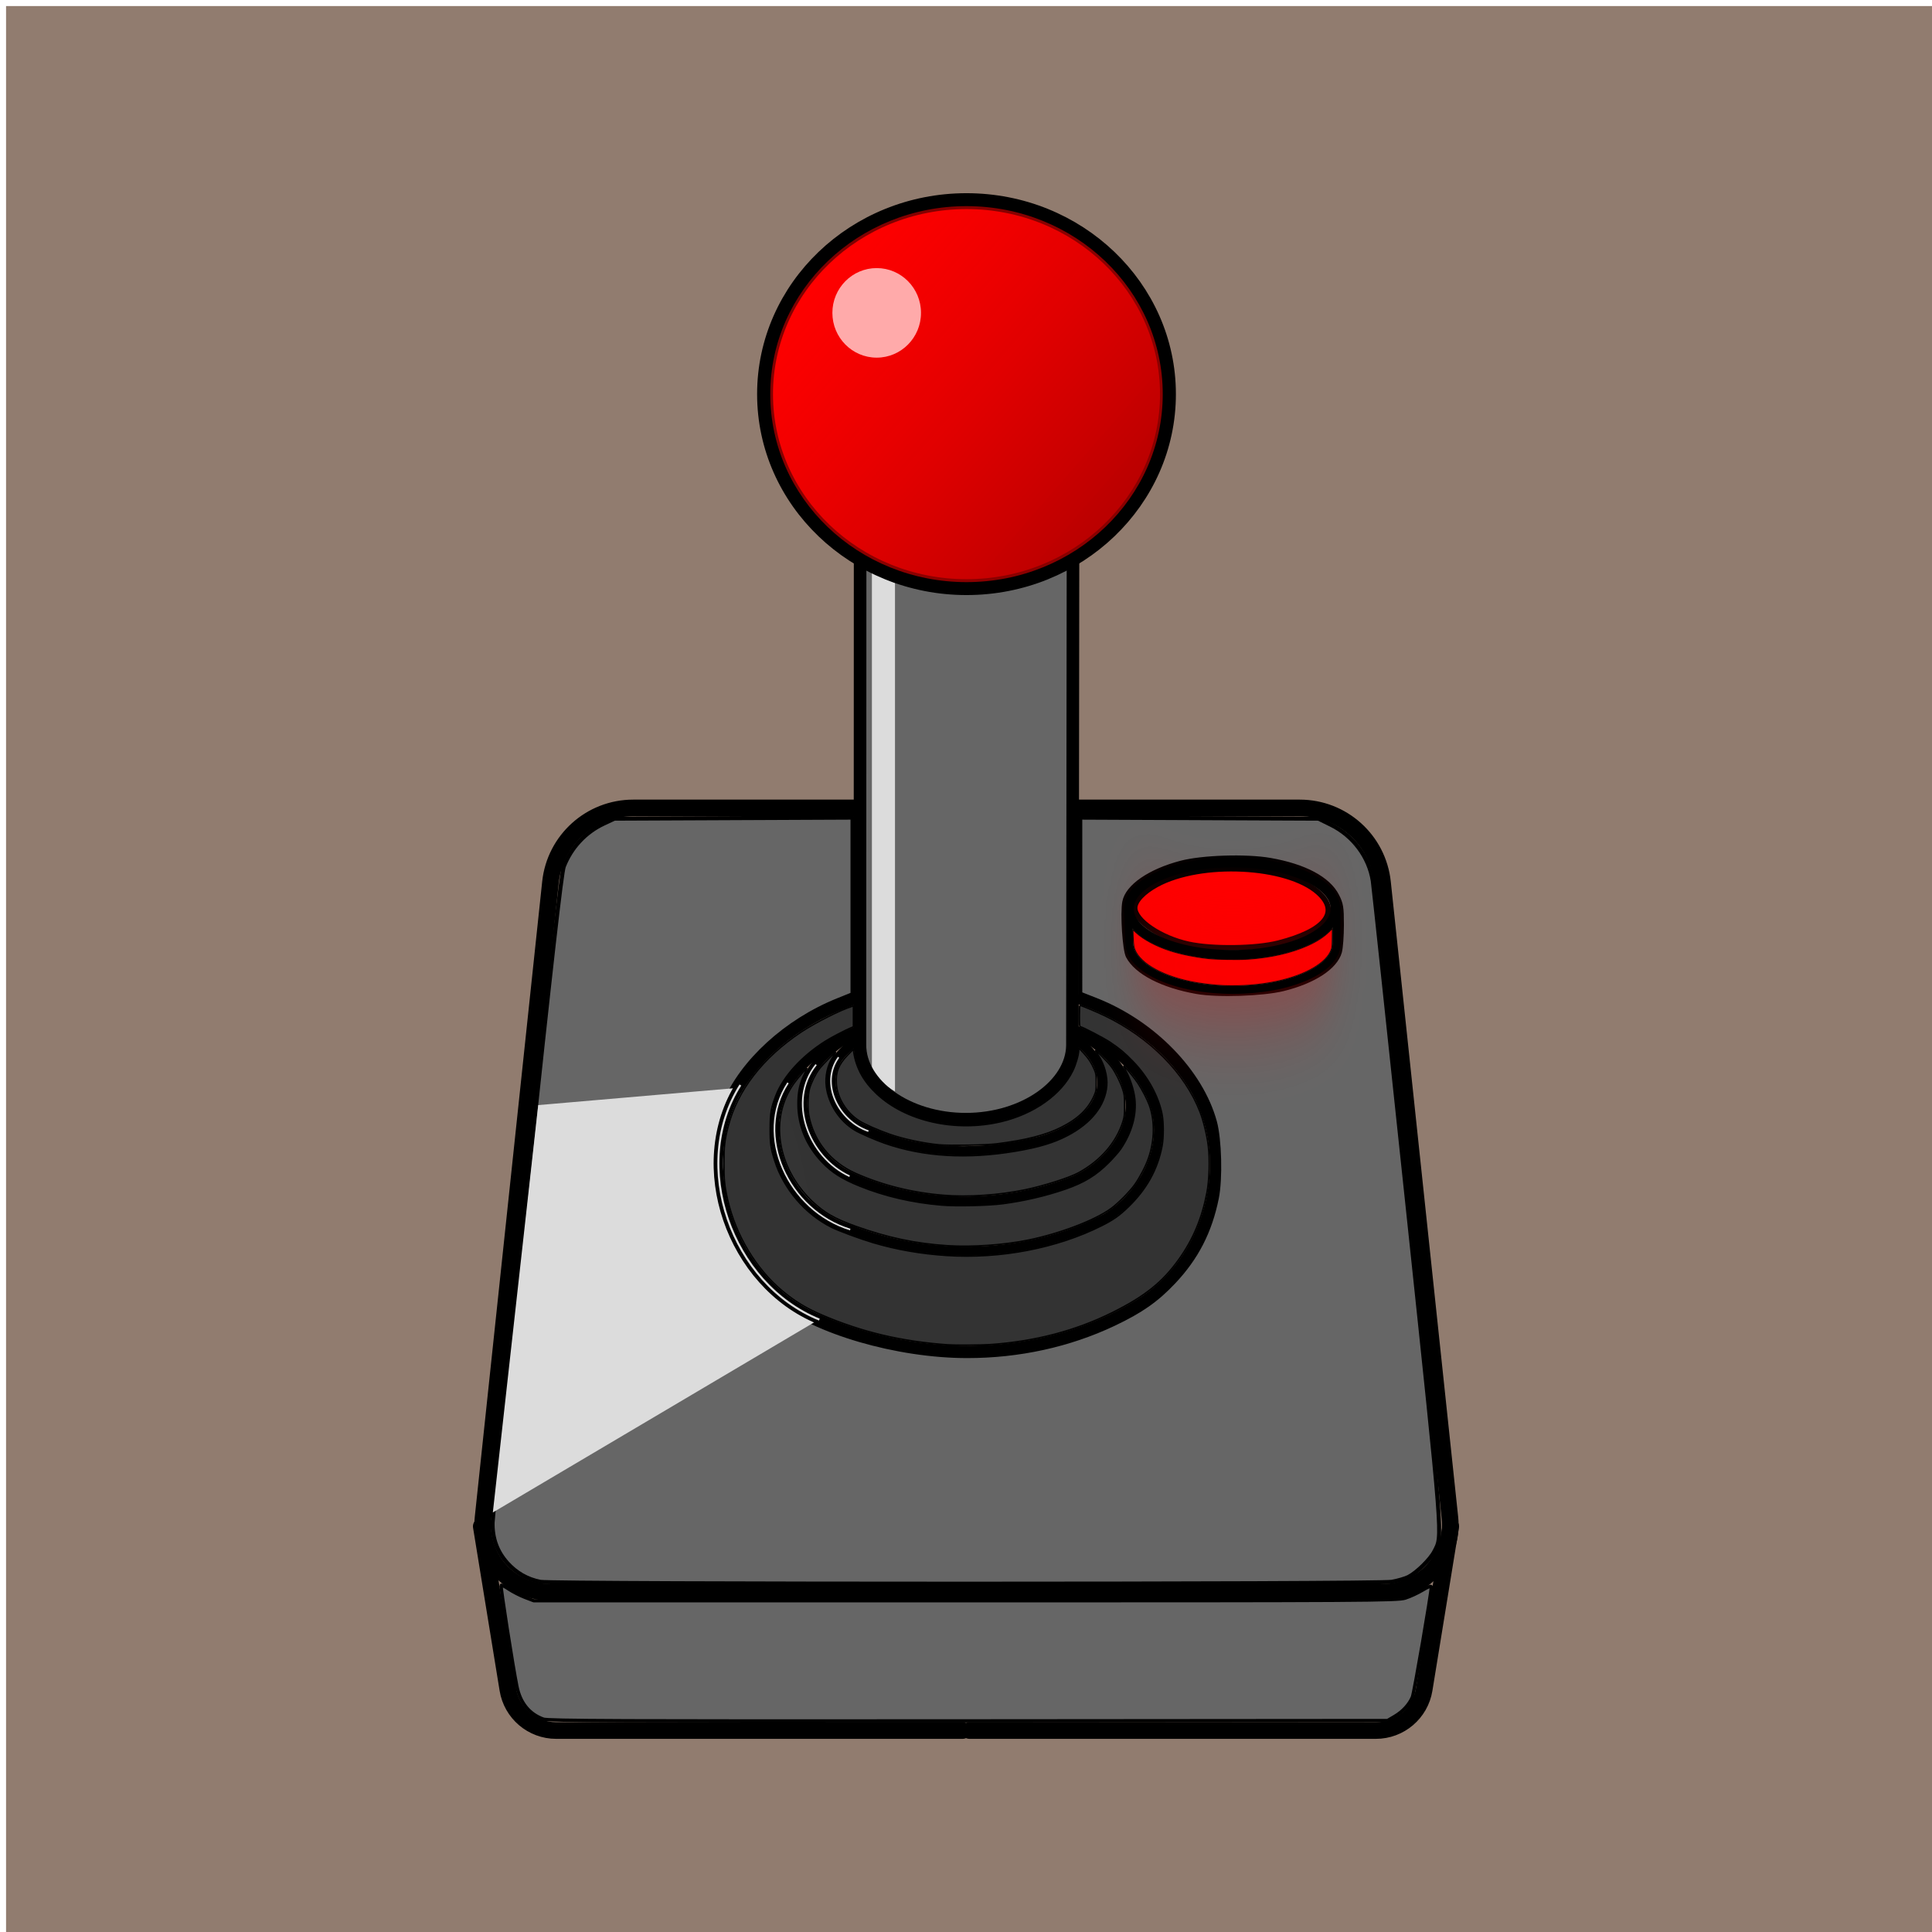
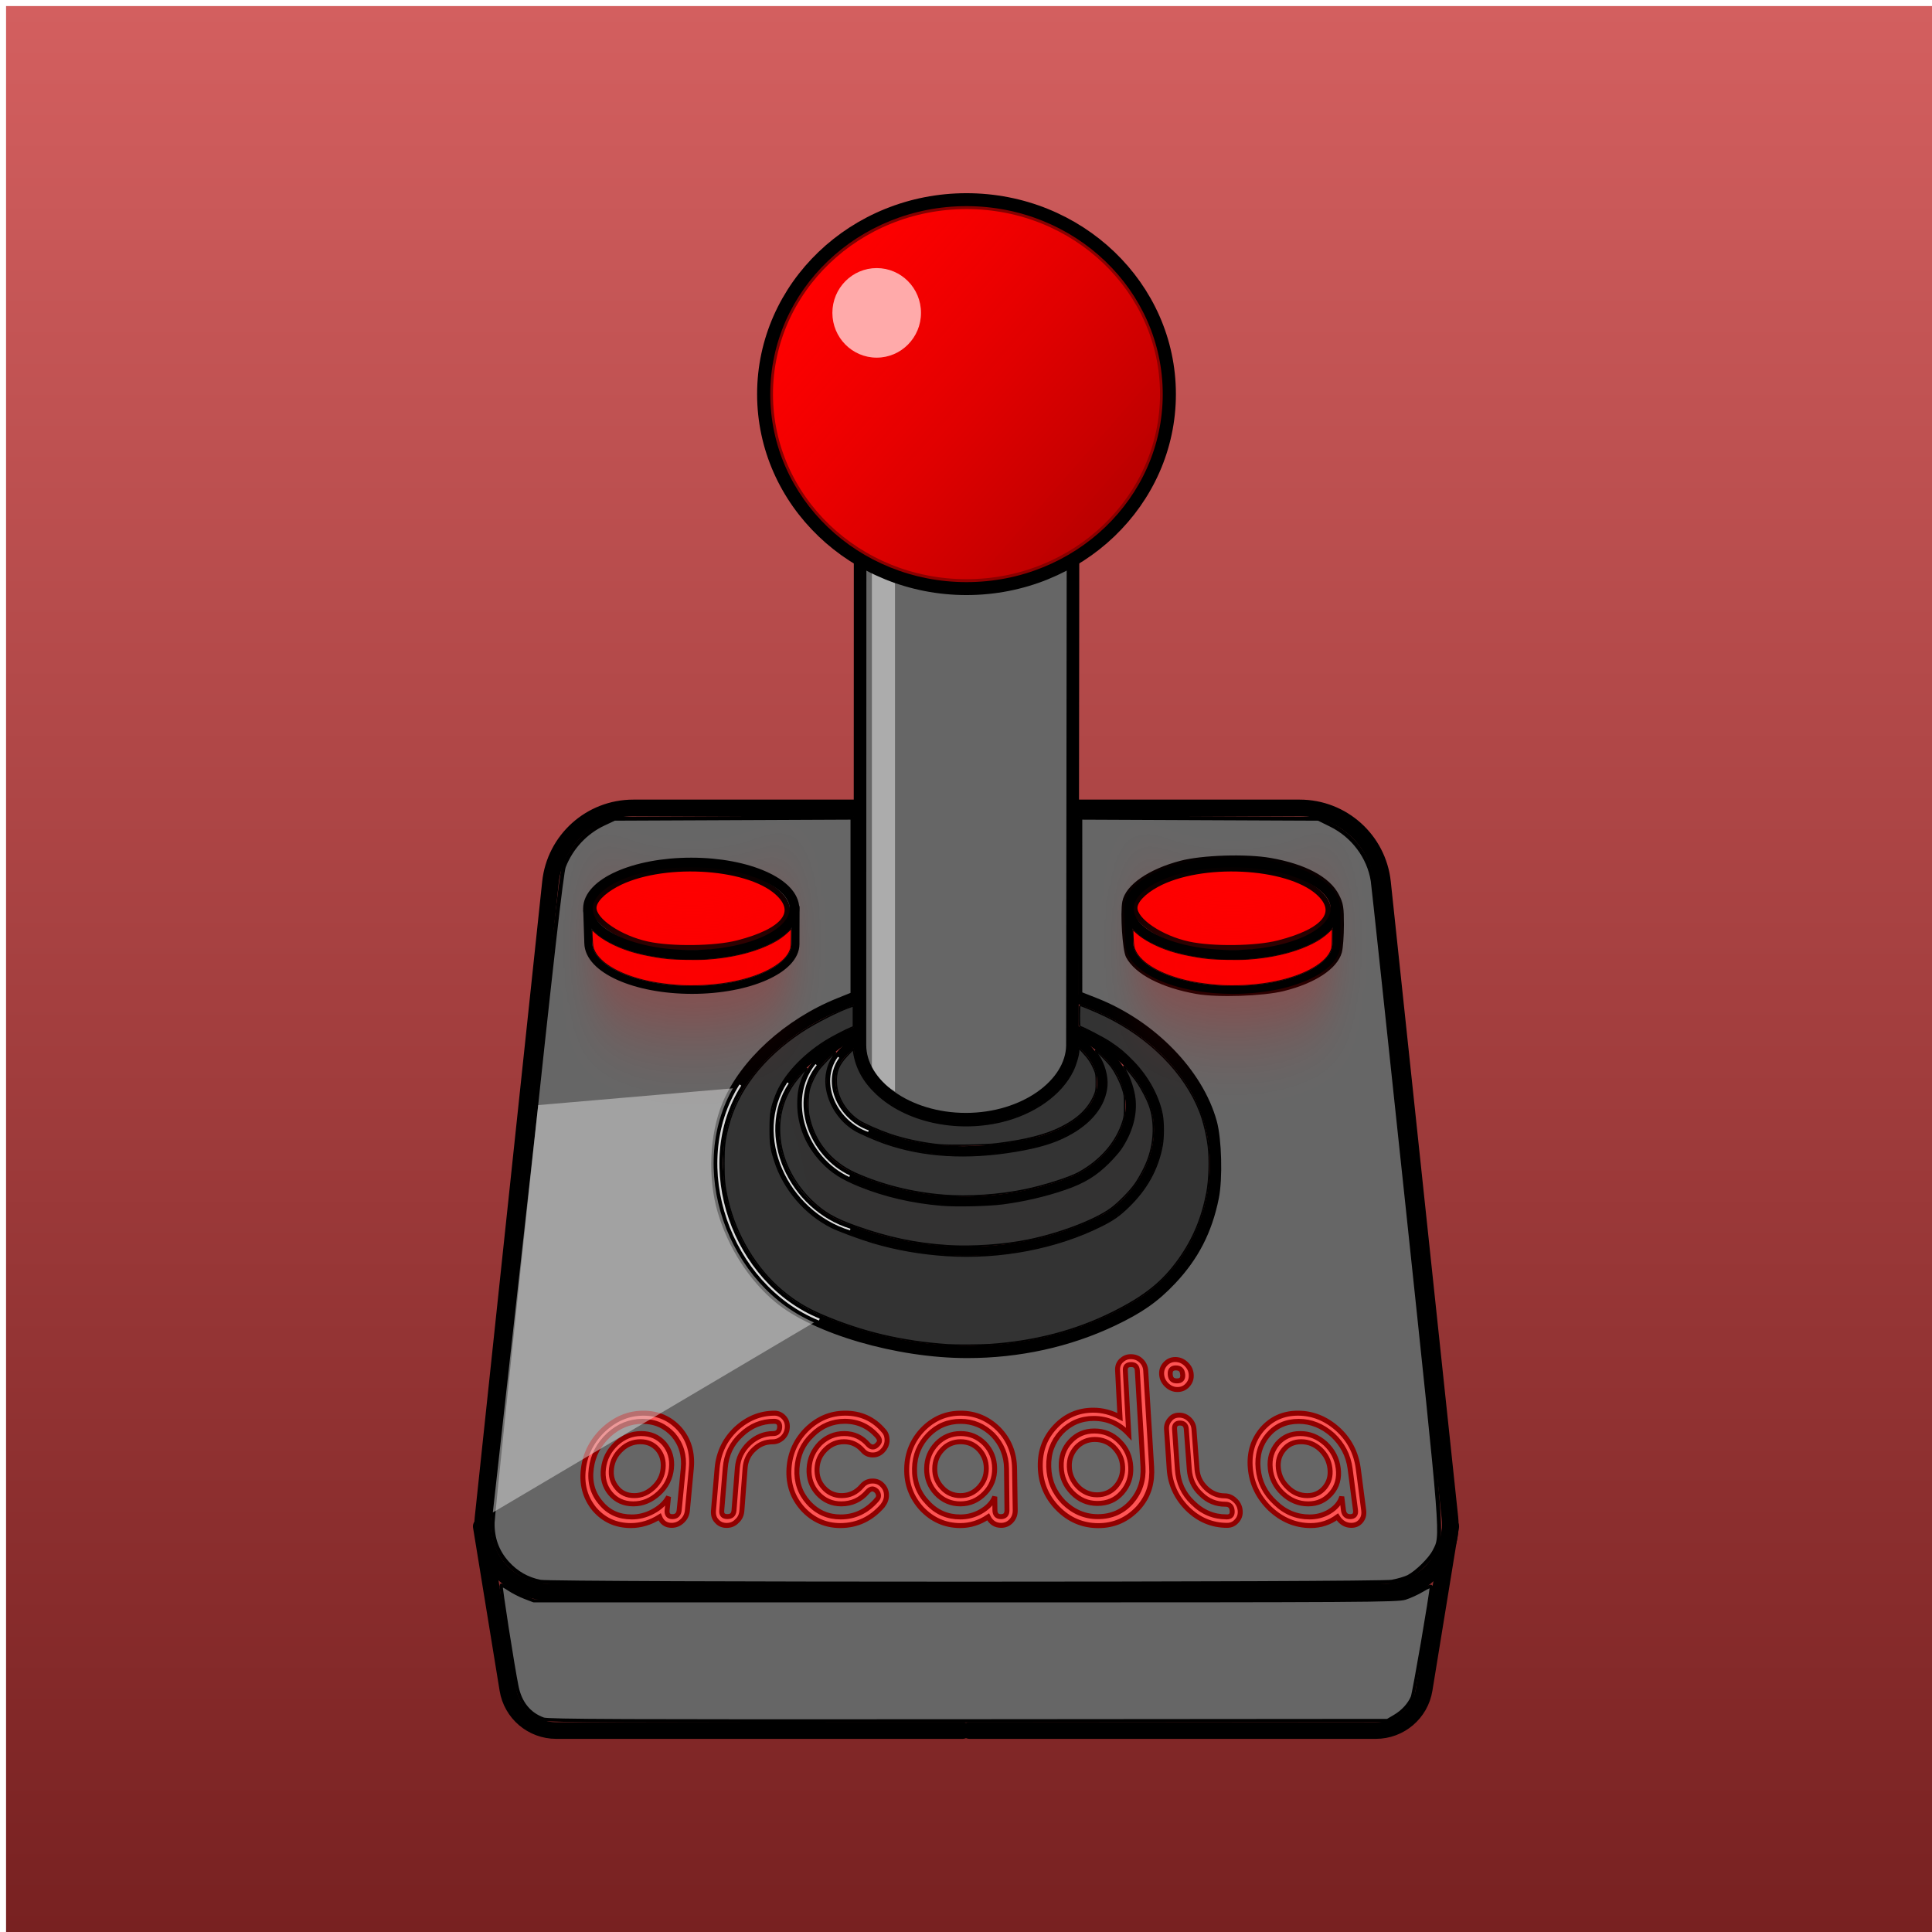
<svg xmlns="http://www.w3.org/2000/svg" xmlns:xlink="http://www.w3.org/1999/xlink" width="100" height="100" viewBox="0 0 26.458 26.458" version="1.1" id="svg1">
  <defs id="defs1">
+     <linearGradient id="linearGradient1">
+       <stop style="stop-color:#d35f5f;stop-opacity:1" offset="0" id="stop1" />
+       <stop style="stop-color:#782121;stop-opacity:1" offset="1" id="stop2" />
+     </linearGradient>
    <linearGradient id="linearGradient63">
      <stop style="stop-color:#dcdcdc;stop-opacity:0.702;" offset="0" id="stop63" />
      <stop style="stop-color:#666666;stop-opacity:0.698;" offset="1" id="stop64" />
    </linearGradient>
    <linearGradient id="linearGradient60">
      <stop style="stop-color:#ff0000;stop-opacity:0.498;" offset="0" id="stop60" />
      <stop style="stop-color:#aa0000;stop-opacity:0.804;" offset="1" id="stop61" />
    </linearGradient>
    <filter style="color-interpolation-filters:sRGB" id="filter21" x="-0.202" y="-2.106" width="1.405" height="5.213">
      <feGaussianBlur stdDeviation="2 6" result="blur" id="feGaussianBlur21" />
    </filter>
    <linearGradient xlink:href="#linearGradient60" id="linearGradient61" x1="35.135" y1="15.466" x2="44.414" y2="23.555" gradientUnits="userSpaceOnUse" gradientTransform="matrix(0.9741516,0,0,0.9741516,1.025857,0.5120547)" />
    <linearGradient xlink:href="#linearGradient63" id="linearGradient64" x1="92.299" y1="209.808" x2="195.17" y2="127.674" gradientUnits="userSpaceOnUse" />
+     <linearGradient xlink:href="#linearGradient1" id="linearGradient2" x1="13.271" y1="0.083" x2="13.271" y2="26.458" gradientUnits="userSpaceOnUse" />
  </defs>
  <g id="layer1">
-     <rect style="fill:#917c6f;fill-opacity:1;stroke:#000000;stroke-width:0.166;stroke-dasharray:none;stroke-opacity:0;paint-order:markers fill stroke" id="rect65" width="26.375" height="26.375" x="0.083" y="0.083" />
+     <rect style="fill:url(#linearGradient2);fill-opacity:1;stroke:#000000;stroke-width:0.166;stroke-dasharray:none;stroke-opacity:0;paint-order:markers fill stroke" id="rect65" width="26.375" height="26.375" x="0.083" y="0.083" />
    <g id="g65" transform="matrix(0.4306649,0,0,0.4306649,-3.856341,-3.134032)">
      <g id="g22">
        <path style="fill:#1a1a1a;fill-opacity:0;stroke:#000000;stroke-width:0.529;stroke-linecap:round;stroke-linejoin:round;stroke-dasharray:none" d="m 24.258,55.814 0.845,5.186 a 1.556,1.556 40.37 0 0 1.536,1.306 l 12.923,0" id="path10" />
        <path style="fill:#1a1a1a;fill-opacity:0;stroke:#000000;stroke-width:0.529;stroke-linecap:round;stroke-linejoin:round;stroke-dasharray:none" d="m 24.258,55.814 0.845,5.186 a 1.556,1.556 40.37 0 0 1.536,1.306 l 12.923,0" id="path11" transform="matrix(-1,0,0,1,79.34479,0)" />
        <path style="fill:#666666;fill-opacity:1;stroke:#000000;stroke-width:0.483;stroke-linecap:round;stroke-linejoin:round;paint-order:markers fill stroke" d="m 98.778,217.612 c -1.565,-0.308 -2.88,-1.06 -3.968,-2.269 -1.216,-1.352 -1.804,-2.968 -1.763,-4.839 0.016,-0.747 1.862,-18.576 4.101,-39.62 2.955,-27.768 4.178,-38.534 4.46,-39.25 0.896,-2.278 2.609,-4.113 4.792,-5.136 l 1.284,-0.602 14.309,-0.063 14.309,-0.063 v 10.614 10.614 l -1.783,0.719 c -6.18,2.491 -11.48,7.325 -13.614,12.416 -1.548,3.693 -1.776,8.965 -0.564,13.038 1.247,4.191 3.741,8.07 6.845,10.646 4.539,3.767 14.464,6.66 22.867,6.667 6.246,0.005 12.291,-1.316 17.655,-3.858 3.27,-1.55 5.141,-2.86 7.199,-5.041 2.753,-2.919 4.362,-6.052 5.179,-10.087 0.468,-2.311 0.347,-7.059 -0.234,-9.177 -1.663,-6.057 -7.395,-11.934 -14.278,-14.638 l -1.898,-0.746 -8.1e-4,-10.583 -8.2e-4,-10.583 14.314,0.063 14.314,0.063 1.501,0.739 c 2.664,1.312 4.575,3.87 5.024,6.726 0.078,0.498 1.968,18.16 4.2,39.25 4.319,40.821 4.208,39.38 3.205,41.346 -0.487,0.954 -2.099,2.541 -3.116,3.067 -0.359,0.186 -1.255,0.449 -1.99,0.585 -1.632,0.302 -100.813,0.305 -102.348,0.004 z m 89.307,-71.235 c 3.69,-0.914 6.281,-2.616 6.793,-4.462 0.132,-0.475 0.24,-1.937 0.241,-3.251 10e-4,-2.103 -0.066,-2.521 -0.567,-3.507 -1.042,-2.052 -3.91,-3.584 -8.065,-4.308 -2.876,-0.501 -8.144,-0.334 -10.709,0.339 -3.774,0.99 -6.462,2.849 -6.811,4.712 -0.261,1.389 0.024,5.768 0.425,6.532 1.021,1.948 4.121,3.556 8.27,4.292 2.514,0.445 7.956,0.264 10.423,-0.347 z" id="path1" transform="scale(0.2645833)" />
        <path style="display:none;fill:url(#linearGradient64);fill-opacity:1;stroke:#000000;stroke-width:0.483;stroke-linecap:round;stroke-linejoin:round;paint-order:markers fill stroke" d="m 98.778,217.612 c -1.565,-0.308 -2.88,-1.06 -3.968,-2.269 -1.216,-1.352 -1.804,-2.968 -1.763,-4.839 0.016,-0.747 1.862,-18.576 4.101,-39.62 2.955,-27.768 4.178,-38.534 4.46,-39.25 0.896,-2.278 2.609,-4.113 4.792,-5.136 l 1.284,-0.602 14.309,-0.063 14.309,-0.063 v 10.614 10.614 l -1.783,0.719 c -6.18,2.491 -11.48,7.325 -13.614,12.416 -1.548,3.693 -1.776,8.965 -0.564,13.038 1.247,4.191 3.741,8.07 6.845,10.646 4.539,3.767 14.464,6.66 22.867,6.667 6.246,0.005 12.291,-1.316 17.655,-3.858 3.27,-1.55 5.141,-2.86 7.199,-5.041 2.753,-2.919 4.362,-6.052 5.179,-10.087 0.468,-2.311 0.347,-7.059 -0.234,-9.177 -1.663,-6.057 -7.395,-11.934 -14.278,-14.638 l -1.898,-0.746 -8.1e-4,-10.583 -8.2e-4,-10.583 14.314,0.063 14.314,0.063 1.501,0.739 c 2.664,1.312 4.575,3.87 5.024,6.726 0.078,0.498 1.968,18.16 4.2,39.25 4.319,40.821 4.208,39.38 3.205,41.346 -0.487,0.954 -2.099,2.541 -3.116,3.067 -0.359,0.186 -1.255,0.449 -1.99,0.585 -1.632,0.302 -100.813,0.305 -102.348,0.004 z m 89.307,-71.235 c 3.69,-0.914 6.281,-2.616 6.793,-4.462 0.132,-0.475 0.24,-1.937 0.241,-3.251 10e-4,-2.103 -0.066,-2.521 -0.567,-3.507 -1.042,-2.052 -3.91,-3.584 -8.065,-4.308 -2.876,-0.501 -8.144,-0.334 -10.709,0.339 -3.774,0.99 -6.462,2.849 -6.811,4.712 -0.261,1.389 0.024,5.768 0.425,6.532 1.021,1.948 4.121,3.556 8.27,4.292 2.514,0.445 7.956,0.264 10.423,-0.347 z" id="path62" transform="scale(0.2645833)" />
        <path style="fill:#666666;fill-opacity:1;stroke:#000000;stroke-width:0.394;stroke-linecap:round;stroke-linejoin:round;paint-order:markers fill stroke" d="m 99.148,234.114 c -1.685,-0.603 -2.773,-1.941 -3.174,-3.904 -0.484,-2.371 -2.002,-12.081 -1.904,-12.179 0.053,-0.053 0.477,0.159 0.94,0.472 0.464,0.313 1.325,0.753 1.914,0.978 l 1.071,0.409 h 51.858 c 48.4,0 51.926,-0.021 52.873,-0.315 0.558,-0.174 1.493,-0.603 2.076,-0.955 0.718,-0.433 1.061,-0.557 1.061,-0.385 0,0.735 -2.062,12.724 -2.276,13.235 -0.372,0.887 -1.158,1.742 -2.126,2.311 l -0.857,0.504 -50.382,0.039 c -41.768,0.032 -50.5,-0.004 -51.074,-0.209 z" id="path3" transform="scale(0.2645833)" />
-         <path id="rect61" style="fill:#dcdcdc;fill-opacity:1;stroke:#000000;stroke-width:0;stroke-opacity:0;paint-order:markers fill stroke" d="m 26.069,42.418 6.398,-0.552 c 0.938,2.597 1.415,-3.393 2.775,7.225 l -10.616,6.281 z" />
        <path id="rect9" style="fill:#1a1a1a;fill-opacity:0;stroke:#000000;stroke-width:0.528;stroke-linecap:round;stroke-linejoin:round" d="m 43.121,32.968 h 7.164 a 2.647,2.647 41.972 0 1 2.632,2.368 l 2.143,20.206 a 2.142,2.142 131.972 0 1 -2.13,2.368 H 26.444 a 2.142,2.142 48.028 0 1 -2.13,-2.368 L 26.458,35.336 a 2.647,2.647 138.028 0 1 2.632,-2.368 h 7.057" />
+         <path style="font-size:3.528px;line-height:1.25;font-family:Giro;-inkscape-font-specification:'Giro, Normal';stroke-width:0.068;fill:#ff5555;fill-opacity:1;stroke:#900000;stroke-opacity:1" d="M 9.467,20.112 C 9.488,19.894 9.433,19.713 9.307,19.569 9.178,19.426 9.013,19.353 8.812,19.353 c -0.2,0 -0.379,0.073 -0.54,0.219 -0.159,0.148 -0.255,0.328 -0.282,0.539 -0.028,0.213 0.022,0.396 0.146,0.551 0.129,0.152 0.296,0.23 0.504,0.23 0.138,0 0.269,-0.041 0.393,-0.119 0.031,0.078 0.087,0.116 0.164,0.116 0.056,0 0.104,-0.019 0.147,-0.06 0.043,-0.041 0.065,-0.089 0.07,-0.148 z m -0.166,0.569 c -0.006,0.059 -0.037,0.089 -0.093,0.089 -0.053,0 -0.078,-0.03 -0.072,-0.089 l 0.019,-0.184 c -0.044,0.084 -0.117,0.151 -0.214,0.203 -0.097,0.052 -0.194,0.074 -0.289,0.074 -0.176,0 -0.32,-0.063 -0.426,-0.196 -0.11,-0.128 -0.153,-0.285 -0.129,-0.466 0.023,-0.183 0.105,-0.335 0.241,-0.462 0.135,-0.123 0.289,-0.185 0.462,-0.185 0.17,0 0.31,0.063 0.421,0.185 0.107,0.127 0.154,0.28 0.136,0.462 z M 8.781,19.632 c -0.127,0 -0.241,0.046 -0.341,0.137 -0.101,0.096 -0.159,0.206 -0.176,0.342 -0.016,0.13 0.015,0.246 0.094,0.341 0.079,0.095 0.186,0.143 0.315,0.143 0.13,0 0.243,-0.048 0.348,-0.143 0.104,-0.095 0.161,-0.211 0.174,-0.341 0.014,-0.136 -0.02,-0.247 -0.099,-0.342 -0.083,-0.092 -0.184,-0.137 -0.314,-0.137 z m -0.096,0.85 c -0.098,0 -0.181,-0.037 -0.238,-0.11 -0.061,-0.073 -0.085,-0.16 -0.073,-0.261 0.013,-0.104 0.057,-0.19 0.135,-0.261 0.074,-0.071 0.164,-0.106 0.26,-0.106 0.099,0 0.178,0.035 0.239,0.106 0.058,0.071 0.083,0.157 0.073,0.261 -0.01,0.101 -0.054,0.188 -0.132,0.261 -0.078,0.073 -0.165,0.11 -0.263,0.11 z m 1.924,-1.129 c -0.2,0 -0.376,0.073 -0.53,0.216 -0.152,0.144 -0.239,0.325 -0.258,0.536 l -0.05,0.58 c -0.005,0.059 0.008,0.108 0.044,0.145 0.035,0.041 0.08,0.06 0.136,0.06 0.056,0 0.104,-0.019 0.142,-0.06 0.042,-0.037 0.063,-0.086 0.067,-0.145 l 0.044,-0.58 c 0.008,-0.104 0.049,-0.19 0.123,-0.257 0.074,-0.071 0.158,-0.103 0.254,-0.103 0.055,0 0.101,-0.021 0.141,-0.06 0.037,-0.039 0.057,-0.084 0.06,-0.137 0.003,-0.052 -0.011,-0.098 -0.046,-0.136 -0.035,-0.038 -0.078,-0.059 -0.129,-0.059 z m -0.019,0.279 c -0.123,0 -0.236,0.046 -0.332,0.137 -0.096,0.092 -0.15,0.203 -0.16,0.335 l -0.046,0.58 c -0.005,0.059 -0.035,0.085 -0.091,0.085 -0.056,0 -0.082,-0.026 -0.077,-0.085 l 0.048,-0.58 c 0.015,-0.183 0.086,-0.332 0.219,-0.455 0.129,-0.123 0.28,-0.185 0.45,-0.185 0.054,0 0.08,0.028 0.076,0.084 -0.004,0.056 -0.033,0.084 -0.088,0.084 z m 1.55,0.839 c -0.002,-0.055 -0.022,-0.099 -0.059,-0.135 -0.034,-0.036 -0.078,-0.054 -0.13,-0.054 -0.059,0 -0.109,0.022 -0.148,0.069 -0.076,0.088 -0.165,0.131 -0.277,0.131 -0.098,0 -0.18,-0.037 -0.246,-0.11 -0.066,-0.073 -0.096,-0.16 -0.091,-0.261 0.005,-0.104 0.044,-0.19 0.117,-0.261 0.072,-0.071 0.156,-0.106 0.252,-0.106 0.103,0 0.187,0.039 0.256,0.117 0.036,0.043 0.08,0.064 0.139,0.064 0.052,0 0.094,-0.018 0.133,-0.057 0.035,-0.036 0.057,-0.078 0.062,-0.131 0.002,-0.06 -0.011,-0.106 -0.047,-0.144 -0.138,-0.161 -0.312,-0.24 -0.526,-0.24 -0.2,0 -0.374,0.073 -0.525,0.219 -0.149,0.148 -0.232,0.328 -0.245,0.539 -0.013,0.213 0.049,0.396 0.187,0.551 0.139,0.152 0.312,0.23 0.516,0.23 0.233,0 0.423,-0.093 0.579,-0.271 0.036,-0.048 0.055,-0.096 0.053,-0.151 z m -0.135,0.07 c -0.135,0.155 -0.299,0.233 -0.493,0.233 -0.172,0 -0.32,-0.063 -0.44,-0.196 -0.115,-0.128 -0.169,-0.285 -0.158,-0.466 0.011,-0.183 0.078,-0.335 0.208,-0.459 0.126,-0.126 0.276,-0.189 0.446,-0.189 0.181,0 0.331,0.07 0.45,0.207 0.016,0.021 0.026,0.039 0.026,0.06 -5.47e-4,0.018 -0.011,0.035 -0.033,0.057 -0.018,0.018 -0.039,0.028 -0.056,0.028 -0.024,0 -0.044,-0.011 -0.064,-0.032 -0.086,-0.099 -0.193,-0.152 -0.33,-0.152 -0.127,0 -0.238,0.046 -0.332,0.137 -0.091,0.096 -0.142,0.206 -0.149,0.342 -0.007,0.13 0.032,0.246 0.118,0.341 0.086,0.095 0.196,0.143 0.322,0.143 0.144,0 0.265,-0.055 0.359,-0.165 0.022,-0.026 0.047,-0.04 0.068,-0.04 0.017,0 0.038,0.011 0.058,0.029 0.017,0.022 0.027,0.044 0.026,0.066 -5.63e-4,0.018 -0.008,0.037 -0.026,0.055 z m 1.889,-0.429 c -0.003,-0.218 -0.078,-0.399 -0.22,-0.543 -0.144,-0.143 -0.318,-0.216 -0.518,-0.216 -0.2,0 -0.371,0.073 -0.516,0.219 -0.143,0.148 -0.219,0.328 -0.223,0.539 -0.005,0.213 0.065,0.396 0.206,0.551 0.145,0.152 0.321,0.23 0.529,0.23 0.138,0 0.264,-0.041 0.38,-0.119 0.039,0.078 0.099,0.116 0.177,0.116 0.056,0 0.102,-0.019 0.14,-0.06 0.038,-0.041 0.055,-0.089 0.054,-0.148 z m -0.104,0.569 c 7.26e-4,0.059 -0.027,0.089 -0.083,0.089 -0.053,0 -0.081,-0.03 -0.082,-0.089 l -0.002,-0.184 c -0.034,0.084 -0.1,0.151 -0.191,0.203 -0.091,0.052 -0.186,0.074 -0.281,0.074 -0.176,0 -0.326,-0.063 -0.447,-0.196 -0.124,-0.128 -0.184,-0.285 -0.18,-0.466 0.003,-0.183 0.068,-0.335 0.19,-0.462 0.121,-0.123 0.268,-0.185 0.442,-0.185 0.17,0 0.317,0.063 0.441,0.185 0.121,0.127 0.185,0.28 0.187,0.462 z M 13.155,19.632 c -0.127,0 -0.236,0.046 -0.326,0.137 -0.091,0.096 -0.137,0.206 -0.139,0.342 -0.002,0.13 0.042,0.246 0.131,0.341 0.09,0.095 0.202,0.143 0.331,0.143 0.13,0 0.238,-0.048 0.332,-0.143 0.094,-0.095 0.138,-0.211 0.137,-0.341 -0.001,-0.136 -0.047,-0.247 -0.137,-0.342 -0.093,-0.092 -0.199,-0.137 -0.329,-0.137 z m -0.003,0.85 c -0.098,0 -0.185,-0.037 -0.25,-0.11 -0.069,-0.073 -0.103,-0.16 -0.101,-0.261 0.001,-0.104 0.037,-0.19 0.106,-0.261 0.066,-0.071 0.152,-0.106 0.248,-0.106 0.099,0 0.182,0.035 0.251,0.106 0.066,0.071 0.101,0.157 0.101,0.261 5.47e-4,0.101 -0.034,0.188 -0.103,0.261 -0.07,0.073 -0.153,0.11 -0.251,0.11 z m 1.834,-0.885 c -0.13,0 -0.238,0.046 -0.327,0.141 -0.09,0.096 -0.131,0.213 -0.126,0.349 0.004,0.137 0.053,0.253 0.151,0.355 0.098,0.099 0.212,0.147 0.345,0.147 0.137,0 0.25,-0.048 0.336,-0.147 0.089,-0.102 0.128,-0.218 0.12,-0.355 -0.007,-0.136 -0.058,-0.253 -0.156,-0.349 -0.094,-0.095 -0.209,-0.141 -0.342,-0.141 z m 0.037,0.874 c -0.101,0 -0.19,-0.04 -0.262,-0.113 -0.072,-0.076 -0.114,-0.167 -0.117,-0.271 -0.004,-0.107 0.031,-0.193 0.098,-0.268 0.069,-0.071 0.154,-0.106 0.25,-0.106 0.103,0 0.19,0.035 0.262,0.106 0.072,0.075 0.115,0.16 0.12,0.268 0.005,0.104 -0.028,0.195 -0.094,0.271 -0.066,0.073 -0.152,0.113 -0.256,0.113 z m 0.667,-1.702 c -0.003,-0.054 -0.026,-0.101 -0.065,-0.137 -0.039,-0.037 -0.086,-0.053 -0.14,-0.053 -0.053,0 -0.095,0.02 -0.134,0.057 -0.035,0.037 -0.049,0.08 -0.046,0.134 l 0.033,0.636 c -0.119,-0.062 -0.239,-0.094 -0.364,-0.094 -0.204,0 -0.378,0.073 -0.519,0.222 -0.143,0.151 -0.214,0.331 -0.209,0.553 0.005,0.22 0.083,0.41 0.238,0.568 0.156,0.159 0.342,0.238 0.557,0.238 0.219,0 0.398,-0.082 0.547,-0.241 0.154,-0.173 0.195,-0.359 0.183,-0.565 z m -0.037,1.317 c 0.011,0.188 -0.042,0.348 -0.161,0.484 -0.119,0.133 -0.271,0.2 -0.457,0.2 -0.179,0 -0.336,-0.067 -0.471,-0.2 -0.13,-0.136 -0.197,-0.296 -0.202,-0.484 -0.005,-0.186 0.053,-0.342 0.172,-0.472 0.122,-0.126 0.27,-0.189 0.443,-0.189 0.191,0 0.347,0.07 0.481,0.213 l -0.047,-0.87 c -0.003,-0.054 0.022,-0.081 0.079,-0.081 0.053,0 0.082,0.027 0.085,0.081 z m 1.117,0.399 c -0.094,0 -0.181,-0.037 -0.253,-0.106 -0.075,-0.073 -0.116,-0.156 -0.124,-0.257 l -0.042,-0.55 c -0.004,-0.052 -0.025,-0.098 -0.065,-0.136 -0.04,-0.038 -0.086,-0.056 -0.137,-0.056 -0.051,0 -0.094,0.017 -0.125,0.056 -0.035,0.038 -0.052,0.084 -0.049,0.136 l 0.037,0.547 c 0.014,0.21 0.1,0.392 0.251,0.543 0.155,0.152 0.337,0.227 0.542,0.227 0.053,0 0.097,-0.019 0.132,-0.06 0.035,-0.037 0.052,-0.086 0.047,-0.141 -0.005,-0.059 -0.031,-0.107 -0.072,-0.144 -0.042,-0.04 -0.089,-0.059 -0.141,-0.059 z m 0.025,0.288 c -0.172,0 -0.328,-0.063 -0.461,-0.196 -0.128,-0.121 -0.198,-0.274 -0.21,-0.455 l -0.039,-0.55 c -0.004,-0.056 0.021,-0.084 0.073,-0.084 0.055,0 0.084,0.028 0.088,0.084 l 0.041,0.55 c 0.01,0.134 0.06,0.246 0.158,0.338 0.095,0.095 0.207,0.14 0.337,0.14 0.056,0 0.087,0.029 0.092,0.089 0.005,0.059 -0.021,0.085 -0.077,0.085 z m -0.7,-2.155 c -0.053,0 -0.099,0.02 -0.136,0.06 -0.037,0.04 -0.054,0.087 -0.051,0.141 l 2.23e-4,0.003 c 0.004,0.057 0.027,0.105 0.07,0.146 0.043,0.041 0.092,0.061 0.146,0.061 0.057,0 0.103,-0.02 0.14,-0.061 0.037,-0.041 0.054,-0.088 0.049,-0.146 l -2.58e-4,-0.003 c -0.004,-0.054 -0.028,-0.101 -0.071,-0.141 -0.043,-0.04 -0.091,-0.06 -0.148,-0.06 z m 0.102,0.205 c 0.004,0.061 -0.02,0.088 -0.081,0.088 -0.057,0 -0.086,-0.027 -0.09,-0.088 l -2.34e-4,-0.003 c -0.004,-0.057 0.021,-0.087 0.077,-0.087 0.06,0 0.089,0.03 0.093,0.087 z m 2.404,1.289 c -0.029,-0.218 -0.124,-0.399 -0.283,-0.543 -0.161,-0.143 -0.343,-0.216 -0.543,-0.216 -0.2,0 -0.363,0.073 -0.491,0.219 -0.126,0.148 -0.181,0.328 -0.161,0.539 0.02,0.213 0.111,0.396 0.27,0.551 0.163,0.152 0.348,0.23 0.556,0.23 0.138,0 0.26,-0.041 0.366,-0.119 0.048,0.078 0.113,0.116 0.19,0.116 0.056,0 0.1,-0.019 0.133,-0.06 0.033,-0.041 0.045,-0.089 0.037,-0.148 z m -0.038,0.569 c 0.008,0.059 -0.017,0.089 -0.073,0.089 -0.053,0 -0.085,-0.03 -0.092,-0.089 l -0.023,-0.184 c -0.025,0.084 -0.083,0.151 -0.168,0.203 -0.085,0.052 -0.178,0.074 -0.273,0.074 -0.176,0 -0.334,-0.063 -0.47,-0.196 -0.139,-0.128 -0.217,-0.285 -0.234,-0.466 -0.018,-0.183 0.029,-0.335 0.136,-0.462 0.107,-0.123 0.247,-0.185 0.42,-0.185 0.17,0 0.324,0.063 0.462,0.185 0.136,0.127 0.217,0.28 0.241,0.462 z m -0.757,-1.049 c -0.127,0 -0.231,0.046 -0.311,0.137 -0.079,0.096 -0.113,0.206 -0.099,0.342 0.013,0.13 0.07,0.246 0.171,0.341 0.101,0.095 0.218,0.143 0.348,0.143 0.13,0 0.232,-0.048 0.315,-0.143 0.083,-0.095 0.113,-0.211 0.097,-0.341 -0.017,-0.136 -0.075,-0.247 -0.176,-0.342 -0.104,-0.092 -0.215,-0.137 -0.345,-0.137 z m 0.096,0.85 c -0.098,0 -0.189,-0.037 -0.263,-0.11 -0.077,-0.073 -0.121,-0.16 -0.132,-0.261 -0.011,-0.104 0.015,-0.19 0.076,-0.261 0.058,-0.071 0.14,-0.106 0.236,-0.106 0.099,0 0.186,0.035 0.263,0.106 0.074,0.071 0.119,0.157 0.131,0.261 0.012,0.101 -0.012,0.188 -0.073,0.261 -0.061,0.073 -0.141,0.11 -0.238,0.11 z" id="text1" aria-label="arcadia" transform="matrix(2.321991,0,0,2.321991,8.954389,7.277194)" />
+         <path id="rect61" style="fill:#dcdcdc;fill-opacity:0.503;stroke:#000000;stroke-width:0;stroke-opacity:0;paint-order:markers fill stroke" d="m 26.069,42.418 6.398,-0.552 c 0.938,2.597 1.415,-3.393 2.775,7.225 l -10.616,6.281 z" />
      </g>
      <g id="g23">
        <path id="path2" style="fill:#1a1a1a;fill-opacity:0;stroke:#000000;stroke-width:0.347" d="m 43.085,24.34 c 0,1.011 -1.521,1.83 -3.397,1.83 -1.876,0 -3.397,-0.819 -3.397,-1.83 0,-1.011 1.521,-1.83 3.397,-1.83 1.876,0 3.397,0.819 3.397,1.83 z" />
        <path id="path57" style="fill:#666666;fill-opacity:1;stroke:#000000;stroke-width:0;stroke-dasharray:none;stroke-opacity:0.006;paint-order:markers fill stroke" d="m 36.277,25.344 c -0.025,4.202 -0.014,8.405 -0.015,12.607 0.014,0.981 -0.02,1.964 0.049,2.943 0.082,0.466 0.407,0.858 0.76,1.157 0.834,0.677 1.95,0.941 3.008,0.835 1.064,-0.076 2.165,-0.557 2.758,-1.477 0.172,-0.254 0.244,-0.554 0.239,-0.859 0.051,-2.25 0.027,-4.502 0.041,-6.752 4.71e-4,-2.798 0.024,-5.597 -0.005,-8.395 -0.037,-0.122 0.034,-0.419 -0.078,-0.421 -0.237,0.077 -0.45,0.197 -0.633,0.366 -0.625,0.442 -1.394,0.642 -2.147,0.715 -0.794,0.039 -1.608,0.017 -2.363,-0.257 -0.437,-0.139 -0.833,-0.379 -1.184,-0.67 -0.141,-0.087 -0.281,-0.174 -0.422,-0.26 -0.002,0.156 -0.003,0.312 -0.005,0.468 z" />
-         <path id="path56" style="fill:#dcdcdc;fill-opacity:0.997;stroke:#000000;stroke-width:0;stroke-linecap:round;stroke-linejoin:round;stroke-dasharray:none;paint-order:markers fill stroke" d="m 36.68,25.413 v 15.894 c 0.193,0.281 0.445,0.515 0.734,0.675 V 25.813 C 37.145,25.721 36.895,25.588 36.68,25.413 Z" />
+         <path id="path56" style="fill:#dcdcdc;fill-opacity:0.596;stroke:#000000;stroke-width:0;stroke-linecap:round;stroke-linejoin:round;stroke-dasharray:none;paint-order:markers fill stroke" d="m 36.68,25.413 v 15.894 c 0.193,0.281 0.445,0.515 0.734,0.675 V 25.813 C 37.145,25.721 36.895,25.588 36.68,25.413 Z" />
        <path style="fill:#1a1a1a;fill-opacity:0;stroke:#000000;stroke-width:0.4;stroke-linecap:round;stroke-linejoin:round;stroke-dasharray:none" d="m 43.075,24.278 -0.019,16.247 c -0.019,1.246 -1.528,2.341 -3.39,2.341 -1.862,0 -3.371,-1.095 -3.366,-2.365 l 0.005,-15.935" id="path5" />
        <path id="path6" style="fill:#ff0000;fill-opacity:0;stroke:#000000;stroke-width:0.295" d="m 36.404,40.231 c -0.295,0.175 -0.56,0.393 -0.783,0.666 -0.604,0.837 -0.002,2.022 0.949,2.349 1.675,0.793 3.669,0.755 5.446,0.316 0.882,-0.242 1.864,-0.809 1.977,-1.744 0.048,-0.679 -0.406,-1.246 -0.996,-1.592" />
        <path id="path7" style="fill:#1a1a1a;fill-opacity:0;stroke:#000000;stroke-width:0.294" d="m 36.378,40.03 c -0.568,0.256 -1.077,0.612 -1.472,1.102 -0.921,1.155 -0.252,2.936 1.065,3.549 2.221,1.04 4.915,1.024 7.182,0.119 1.137,-0.517 2.052,-1.753 1.644,-2.965 -0.258,-0.844 -0.957,-1.433 -1.777,-1.804" />
        <path id="path8" style="fill:#1a1a1a;fill-opacity:0;stroke:#000000;stroke-width:0.291" d="m 36.388,39.983 c -0.958,0.352 -1.81,0.907 -2.377,1.728 -1.092,1.673 0.009,4.063 1.978,4.664 2.581,1.014 5.695,0.923 8.141,-0.37 1.375,-0.843 2.142,-2.637 1.335,-4.044 -0.482,-0.958 -1.406,-1.598 -2.45,-1.981" />
        <path id="path9" style="fill:#1a1a1a;fill-opacity:0;stroke:#000000;stroke-width:0.301" d="m 36.399,38.983 c -1.572,0.493 -3,1.409 -3.901,2.795 -1.619,2.561 -0.286,6.323 2.511,7.46 3.208,1.396 7.149,1.362 10.162,-0.497 2.233,-1.362 3.089,-4.507 1.812,-6.776 -0.84,-1.464 -2.3,-2.462 -3.907,-2.969" />
        <path style="fill:#333333;fill-opacity:1;stroke:#000000;stroke-width:0.177;stroke-linecap:round;stroke-linejoin:round;paint-order:markers fill stroke" d="m 147.788,189.134 c -5.551,-0.381 -10.347,-1.516 -15.186,-3.592 -1.889,-0.811 -3.228,-1.628 -4.752,-2.901 -3.141,-2.624 -5.568,-6.663 -6.545,-10.892 -0.382,-1.656 -0.466,-2.459 -0.462,-4.443 0.004,-2.04 0.086,-2.756 0.502,-4.398 1.099,-4.337 4.173,-8.314 8.805,-11.39 1.664,-1.105 4.738,-2.654 6.073,-3.06 l 0.187,-0.057 v 1.256 1.256 l -0.311,0.129 c -0.699,0.289 -2.311,1.132 -3.045,1.594 -2.831,1.779 -5.067,4.23 -5.954,6.526 -0.581,1.505 -0.682,2.08 -0.69,3.951 -0.008,1.866 0.066,2.389 0.549,3.901 1.086,3.4 3.652,6.401 6.839,7.996 0.834,0.418 3.488,1.397 4.99,1.841 2.788,0.825 5.708,1.336 8.792,1.539 6.476,0.426 13.264,-0.874 18.646,-3.571 1.411,-0.707 2.141,-1.221 3.229,-2.275 2.194,-2.125 3.514,-4.51 4.047,-7.313 0.19,-0.999 0.191,-2.824 9.4e-4,-3.802 -0.418,-2.154 -1.694,-4.49 -3.445,-6.306 -1.003,-1.041 -1.65,-1.584 -2.793,-2.348 -0.793,-0.53 -3.367,-1.871 -3.59,-1.871 -0.082,0 -0.107,-0.294 -0.107,-1.287 0,-0.708 0.03,-1.287 0.067,-1.287 0.148,0 2.027,0.784 2.986,1.245 5.409,2.604 9.642,6.882 11.455,11.574 0.41,1.061 0.821,2.747 0.984,4.039 0.206,1.622 0.136,4.103 -0.159,5.647 -0.587,3.08 -1.663,5.64 -3.376,8.035 -1.959,2.739 -4.092,4.446 -7.972,6.379 -4.41,2.197 -9.305,3.481 -14.7,3.855 -1.092,0.076 -4.139,0.094 -5.066,0.03 z" id="path14" transform="scale(0.2645833)" />
        <path style="fill:#333333;fill-opacity:0.992;stroke:#000000;stroke-width:0.177;stroke-linecap:round;stroke-linejoin:round;paint-order:markers fill stroke" d="m 147.794,177.225 c -3.878,-0.241 -7.283,-0.96 -11.176,-2.36 -2.5,-0.899 -3.754,-1.627 -5.206,-3.019 -4.202,-4.034 -5.115,-9.996 -2.162,-14.123 0.471,-0.659 1.511,-1.866 1.563,-1.814 0.016,0.016 -0.098,0.289 -0.254,0.605 -0.599,1.216 -0.814,2.195 -0.812,3.69 0.005,2.559 1,4.974 2.858,6.937 1.2,1.267 2.386,2.025 4.54,2.901 3.016,1.226 6.334,1.996 9.87,2.293 1.763,0.148 5.598,0.061 7.333,-0.166 2.582,-0.338 5.158,-0.938 7.516,-1.75 2.265,-0.78 3.699,-1.655 5.235,-3.193 0.55,-0.55 1.191,-1.282 1.426,-1.627 1.33,-1.956 1.932,-4.102 1.701,-6.071 -0.113,-0.965 -0.512,-2.244 -0.985,-3.157 -0.412,-0.796 -0.415,-0.804 -0.195,-0.61 0.289,0.256 1.183,1.355 1.552,1.91 0.494,0.741 1.145,1.997 1.385,2.67 0.676,1.897 0.632,4.252 -0.119,6.398 -0.332,0.95 -1.02,2.268 -1.627,3.12 -0.63,0.884 -1.962,2.233 -2.848,2.884 -1.932,1.42 -6.183,3.04 -10.009,3.814 -2.884,0.584 -6.684,0.849 -9.586,0.668 z" id="path15" transform="scale(0.2645833)" />
        <path style="fill:#333333;fill-opacity:1;stroke:#000000;stroke-width:0.177;stroke-linecap:round;stroke-linejoin:round;paint-order:markers fill stroke" d="m 147.248,171.16 c -3.771,-0.304 -7.366,-1.201 -10.599,-2.644 -2.976,-1.328 -5.019,-3.866 -5.602,-6.957 -0.166,-0.881 -0.122,-2.453 0.09,-3.223 0.2,-0.724 0.705,-1.751 1.152,-2.341 0.395,-0.521 1.855,-2.019 1.968,-2.019 0.034,0 -0.099,0.24 -0.296,0.533 -0.658,0.982 -0.964,2.345 -0.804,3.587 0.274,2.126 1.587,4.127 3.443,5.249 0.572,0.346 2.485,1.18 3.582,1.562 4.632,1.613 9.889,1.928 15.729,0.944 2.786,-0.469 4.581,-1.01 6.243,-1.882 2.839,-1.488 4.506,-3.6 4.705,-5.962 0.097,-1.149 -0.31,-2.617 -1.019,-3.675 -0.202,-0.301 -0.352,-0.561 -0.335,-0.579 0.065,-0.065 1.54,1.446 1.92,1.968 0.499,0.684 1.036,1.75 1.339,2.658 0.217,0.652 0.236,0.805 0.238,1.993 0.002,1.123 -0.022,1.367 -0.192,1.91 -0.794,2.537 -2.663,4.701 -5.328,6.167 -1.094,0.602 -4.147,1.577 -6.409,2.047 -3.162,0.657 -6.846,0.907 -9.828,0.666 z" id="path16" transform="scale(0.2645833)" />
        <path style="fill:#333333;fill-opacity:1;stroke:#000000;stroke-width:0.177;stroke-linecap:round;stroke-linejoin:round;paint-order:markers fill stroke" d="m 146.708,165.098 c -1.932,-0.19 -4.274,-0.691 -5.942,-1.271 -1.357,-0.472 -3.029,-1.21 -3.651,-1.61 -1.584,-1.02 -2.662,-2.777 -2.762,-4.504 -0.081,-1.39 0.271,-2.279 1.339,-3.383 l 0.702,-0.726 0.052,0.331 c 0.302,1.93 1.175,3.524 2.745,5.009 3.491,3.305 9.478,4.653 14.949,3.366 3.967,-0.933 7.248,-3.258 8.636,-6.12 0.369,-0.76 0.702,-1.915 0.71,-2.463 l 0.005,-0.291 0.557,0.595 c 0.615,0.658 1.002,1.251 1.332,2.039 0.194,0.463 0.218,0.632 0.22,1.518 0.001,0.893 -0.021,1.051 -0.218,1.518 -0.692,1.642 -1.929,2.848 -3.983,3.882 -1.868,0.941 -4.212,1.541 -7.8,1.995 -1.236,0.157 -5.705,0.23 -6.891,0.114 z" id="path17" transform="scale(0.2645833)" />
        <path id="path23" style="fill:#f9f9f9;fill-opacity:0;stroke:#dcdcdc;stroke-width:0.066;stroke-dasharray:none;stroke-opacity:1" d="m 32.498,41.779 c -1.619,2.561 -0.286,6.323 2.511,7.46" />
        <path id="path35" style="fill:#1a1a1a;fill-opacity:0;stroke:#dcdcdc;stroke-width:0.053;stroke-dasharray:none;stroke-opacity:1" d="m 35.621,40.897 c -0.604,0.837 -0.002,2.022 0.949,2.349" />
        <path id="path36" style="fill:#1a1a1a;fill-opacity:0;stroke:#dcdcdc;stroke-width:0.053;stroke-dasharray:none;stroke-opacity:1" d="m 34.906,41.131 c -0.921,1.155 -0.252,2.936 1.065,3.549" />
        <path id="path37" style="fill:#1a1a1a;fill-opacity:0;stroke:#dcdcdc;stroke-width:0.053;stroke-dasharray:none;stroke-opacity:1" d="m 34.012,41.711 c -1.092,1.673 0.009,4.063 1.978,4.664" />
      </g>
      <g id="g21">
        <path style="fill:#ff0000;fill-opacity:1;stroke:#000000;stroke-width:0.644;stroke-linecap:round;stroke-linejoin:round;stroke-opacity:1;paint-order:markers fill stroke" d="m 176.68,140.98 c -3.341,-0.727 -6.454,-2.829 -6.454,-4.359 0,-0.846 1.017,-1.93 2.64,-2.813 5.296,-2.882 15.654,-2.382 19.393,0.937 2.674,2.373 0.893,4.651 -4.767,6.099 -2.708,0.693 -7.952,0.759 -10.813,0.137 z" id="path19" transform="scale(0.2645833)" />
        <path style="fill:#ff0000;fill-opacity:1;stroke:#000000;stroke-width:0.104;stroke-linecap:round;stroke-linejoin:round;paint-order:markers fill stroke" d="m 180.908,145.952 c -1.114,-0.039 -2.82,-0.247 -3.95,-0.481 -3.758,-0.779 -6.436,-2.423 -6.828,-4.192 -0.038,-0.17 -0.081,-0.698 -0.095,-1.172 l -0.027,-0.863 0.37,0.345 c 0.888,0.829 2.453,1.664 4.125,2.201 1.249,0.401 2.985,0.754 4.564,0.928 0.957,0.105 3.707,0.147 4.777,0.073 2.747,-0.192 5.238,-0.762 7.195,-1.648 1.092,-0.494 1.872,-1.002 2.545,-1.656 l 0.388,-0.377 -0.014,1.099 c -0.012,0.945 -0.028,1.142 -0.112,1.4 -0.515,1.582 -3.065,3.076 -6.514,3.818 -2.008,0.432 -4.129,0.605 -6.422,0.525 z" id="path20" transform="scale(0.2645833)" />
        <path style="fill:#ff0000;fill-opacity:1;stroke:#000000;stroke-width:0.104;stroke-linecap:round;stroke-linejoin:round;paint-order:markers fill stroke;filter:url(#filter21)" d="m 180.908,145.952 c -1.114,-0.039 -2.82,-0.247 -3.95,-0.481 -3.758,-0.779 -6.436,-2.423 -6.828,-4.192 -0.038,-0.17 -0.081,-0.698 -0.095,-1.172 l -0.027,-0.863 0.37,0.345 c 0.888,0.829 2.453,1.664 4.125,2.201 1.249,0.401 2.985,0.754 4.564,0.928 0.957,0.105 3.707,0.147 4.777,0.073 2.747,-0.192 5.238,-0.762 7.195,-1.648 1.092,-0.494 1.872,-1.002 2.545,-1.656 l 0.388,-0.377 -0.014,1.099 c -0.012,0.945 -0.028,1.142 -0.112,1.4 -0.515,1.582 -3.065,3.076 -6.514,3.818 -2.008,0.432 -4.129,0.605 -6.422,0.525 z" id="path21" transform="scale(0.2645833)" />
        <path id="path2-1-0" style="fill:#1a1a1a;fill-opacity:0;stroke:#000000;stroke-width:0.306;stroke-dasharray:none" d="m 51.42,36.171 c 0,0.811 -1.47,1.468 -3.284,1.468 -1.814,0 -3.284,-0.657 -3.284,-1.468 0,-0.811 1.47,-1.468 3.284,-1.468 1.814,0 3.284,0.657 3.284,1.468 z" />
        <path style="fill:none;fill-opacity:1;stroke:#000000;stroke-width:0.252;stroke-linecap:round;stroke-linejoin:round;stroke-dasharray:none;stroke-opacity:1" d="m 51.456,36.131 -0.004,1.17 c -0.004,0.796 -1.474,1.454 -3.288,1.454 -1.814,0 -3.284,-0.657 -3.301,-1.486 l -0.034,-1.033" id="path209" />
      </g>
      <g id="g64">
        <ellipse style="fill:#ff0000;fill-opacity:1;stroke:#000000;stroke-width:0.505;stroke-linecap:round;stroke-linejoin:round;stroke-dasharray:none;stroke-opacity:1" id="path210" cx="39.688" cy="19.81" rx="6.406" ry="6.137" />
        <ellipse style="fill:url(#linearGradient61);fill-opacity:1;stroke:#000000;stroke-width:0;stroke-linecap:round;stroke-linejoin:round;stroke-dasharray:none;stroke-opacity:1" id="ellipse60" cx="39.688" cy="19.81" rx="6.24" ry="5.978" />
        <ellipse style="fill:#ffaaaa;fill-opacity:1;stroke:#000000;stroke-width:0;stroke-linecap:round;stroke-linejoin:round;stroke-dasharray:none;stroke-opacity:0" id="ellipse58" cx="36.832" cy="17.226" rx="1.409" ry="1.424" />
      </g>
+       <g id="g24" transform="translate(-17.20208)">
+         <path style="fill:#ff0000;fill-opacity:1;stroke:#000000;stroke-width:0.644;stroke-linecap:round;stroke-linejoin:round;stroke-opacity:1;paint-order:markers fill stroke" d="m 176.68,140.98 c -3.341,-0.727 -6.454,-2.829 -6.454,-4.359 0,-0.846 1.017,-1.93 2.64,-2.813 5.296,-2.882 15.654,-2.382 19.393,0.937 2.674,2.373 0.893,4.651 -4.767,6.099 -2.708,0.693 -7.952,0.759 -10.813,0.137 z" id="path4" transform="scale(0.2645833)" />
+         <path style="fill:#ff0000;fill-opacity:1;stroke:#000000;stroke-width:0.104;stroke-linecap:round;stroke-linejoin:round;paint-order:markers fill stroke" d="m 180.908,145.952 c -1.114,-0.039 -2.82,-0.247 -3.95,-0.481 -3.758,-0.779 -6.436,-2.423 -6.828,-4.192 -0.038,-0.17 -0.081,-0.698 -0.095,-1.172 l -0.027,-0.863 0.37,0.345 c 0.888,0.829 2.453,1.664 4.125,2.201 1.249,0.401 2.985,0.754 4.564,0.928 0.957,0.105 3.707,0.147 4.777,0.073 2.747,-0.192 5.238,-0.762 7.195,-1.648 1.092,-0.494 1.872,-1.002 2.545,-1.656 l 0.388,-0.377 -0.014,1.099 c -0.012,0.945 -0.028,1.142 -0.112,1.4 -0.515,1.582 -3.065,3.076 -6.514,3.818 -2.008,0.432 -4.129,0.605 -6.422,0.525 z" id="path12" transform="scale(0.2645833)" />
+         <path style="fill:#ff0000;fill-opacity:1;stroke:#000000;stroke-width:0.104;stroke-linecap:round;stroke-linejoin:round;paint-order:markers fill stroke;filter:url(#filter21)" d="m 180.908,145.952 c -1.114,-0.039 -2.82,-0.247 -3.95,-0.481 -3.758,-0.779 -6.436,-2.423 -6.828,-4.192 -0.038,-0.17 -0.081,-0.698 -0.095,-1.172 l -0.027,-0.863 0.37,0.345 c 0.888,0.829 2.453,1.664 4.125,2.201 1.249,0.401 2.985,0.754 4.564,0.928 0.957,0.105 3.707,0.147 4.777,0.073 2.747,-0.192 5.238,-0.762 7.195,-1.648 1.092,-0.494 1.872,-1.002 2.545,-1.656 l 0.388,-0.377 -0.014,1.099 c -0.012,0.945 -0.028,1.142 -0.112,1.4 -0.515,1.582 -3.065,3.076 -6.514,3.818 -2.008,0.432 -4.129,0.605 -6.422,0.525 z" id="path13" transform="scale(0.2645833)" />
+         <path id="path18" style="fill:#1a1a1a;fill-opacity:0;stroke:#000000;stroke-width:0.306;stroke-dasharray:none" d="m 51.42,36.171 c 0,0.811 -1.47,1.468 -3.284,1.468 -1.814,0 -3.284,-0.657 -3.284,-1.468 0,-0.811 1.47,-1.468 3.284,-1.468 1.814,0 3.284,0.657 3.284,1.468 z" />
+         <path style="fill:none;fill-opacity:1;stroke:#000000;stroke-width:0.252;stroke-linecap:round;stroke-linejoin:round;stroke-dasharray:none;stroke-opacity:1" d="m 51.456,36.131 -0.004,1.17 c -0.004,0.796 -1.474,1.454 -3.288,1.454 -1.814,0 -3.284,-0.657 -3.301,-1.486 l -0.034,-1.033" id="path22" />
+       </g>
    </g>
  </g>
</svg>
